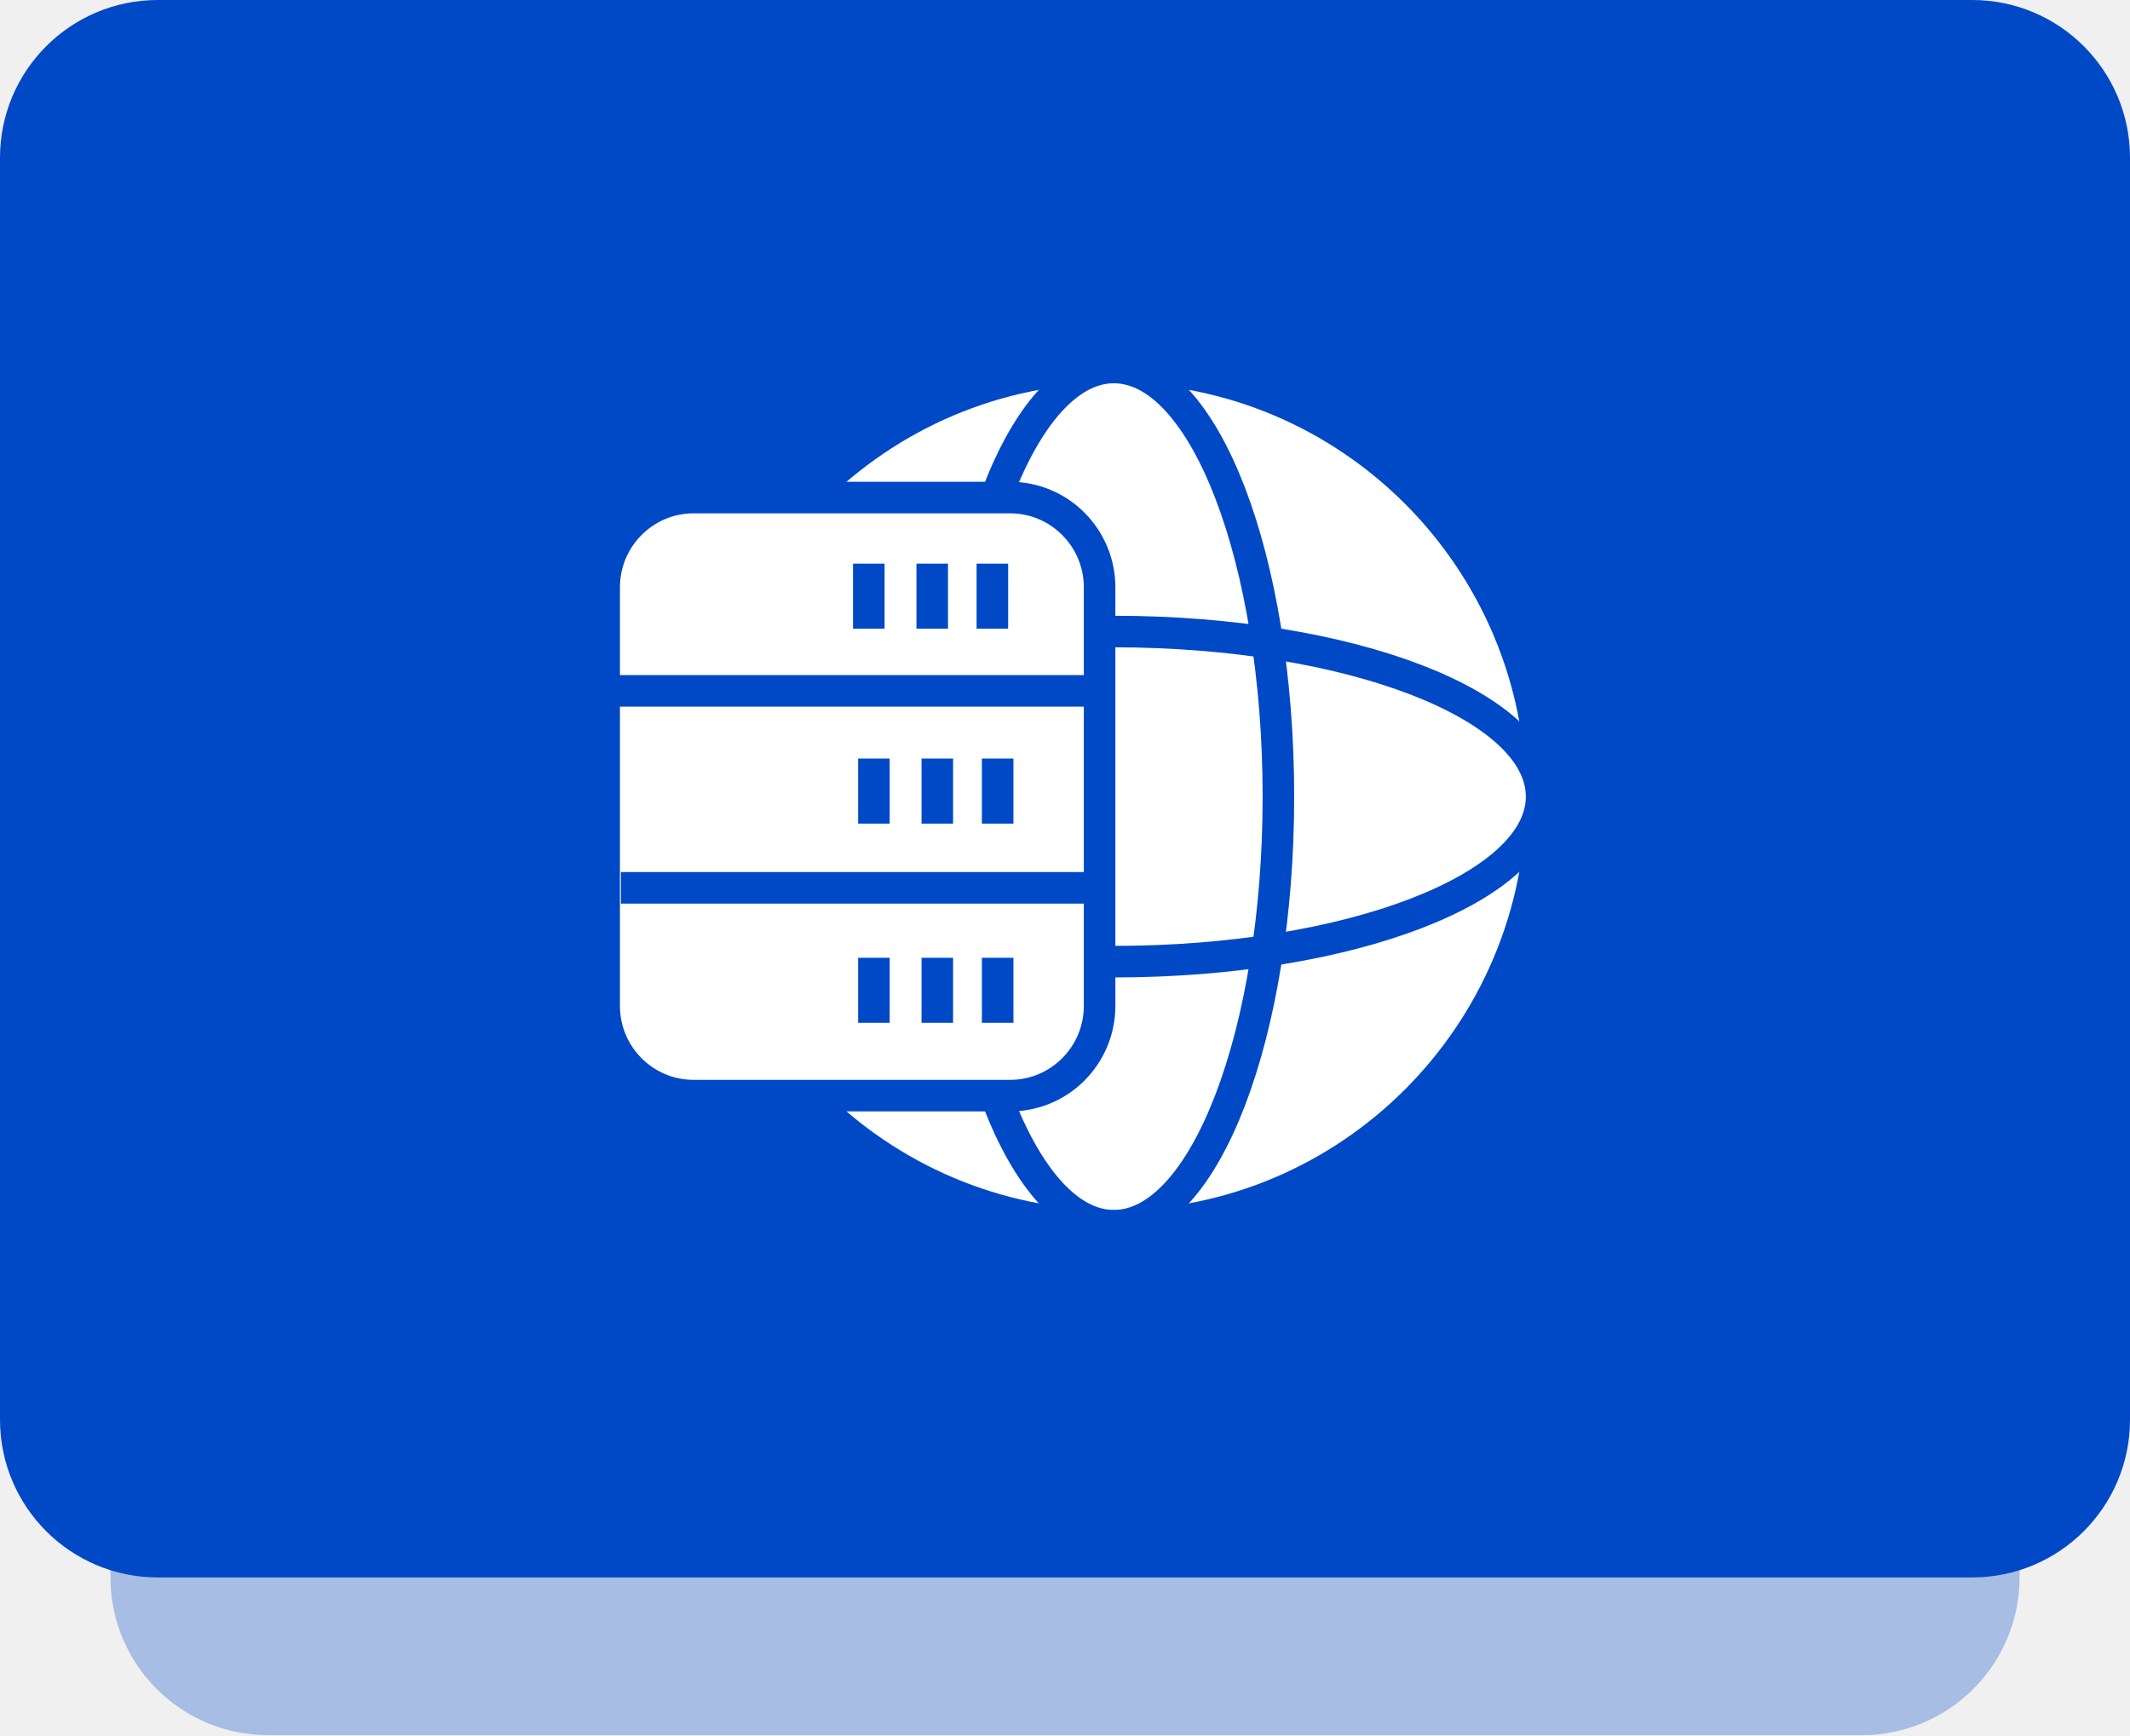
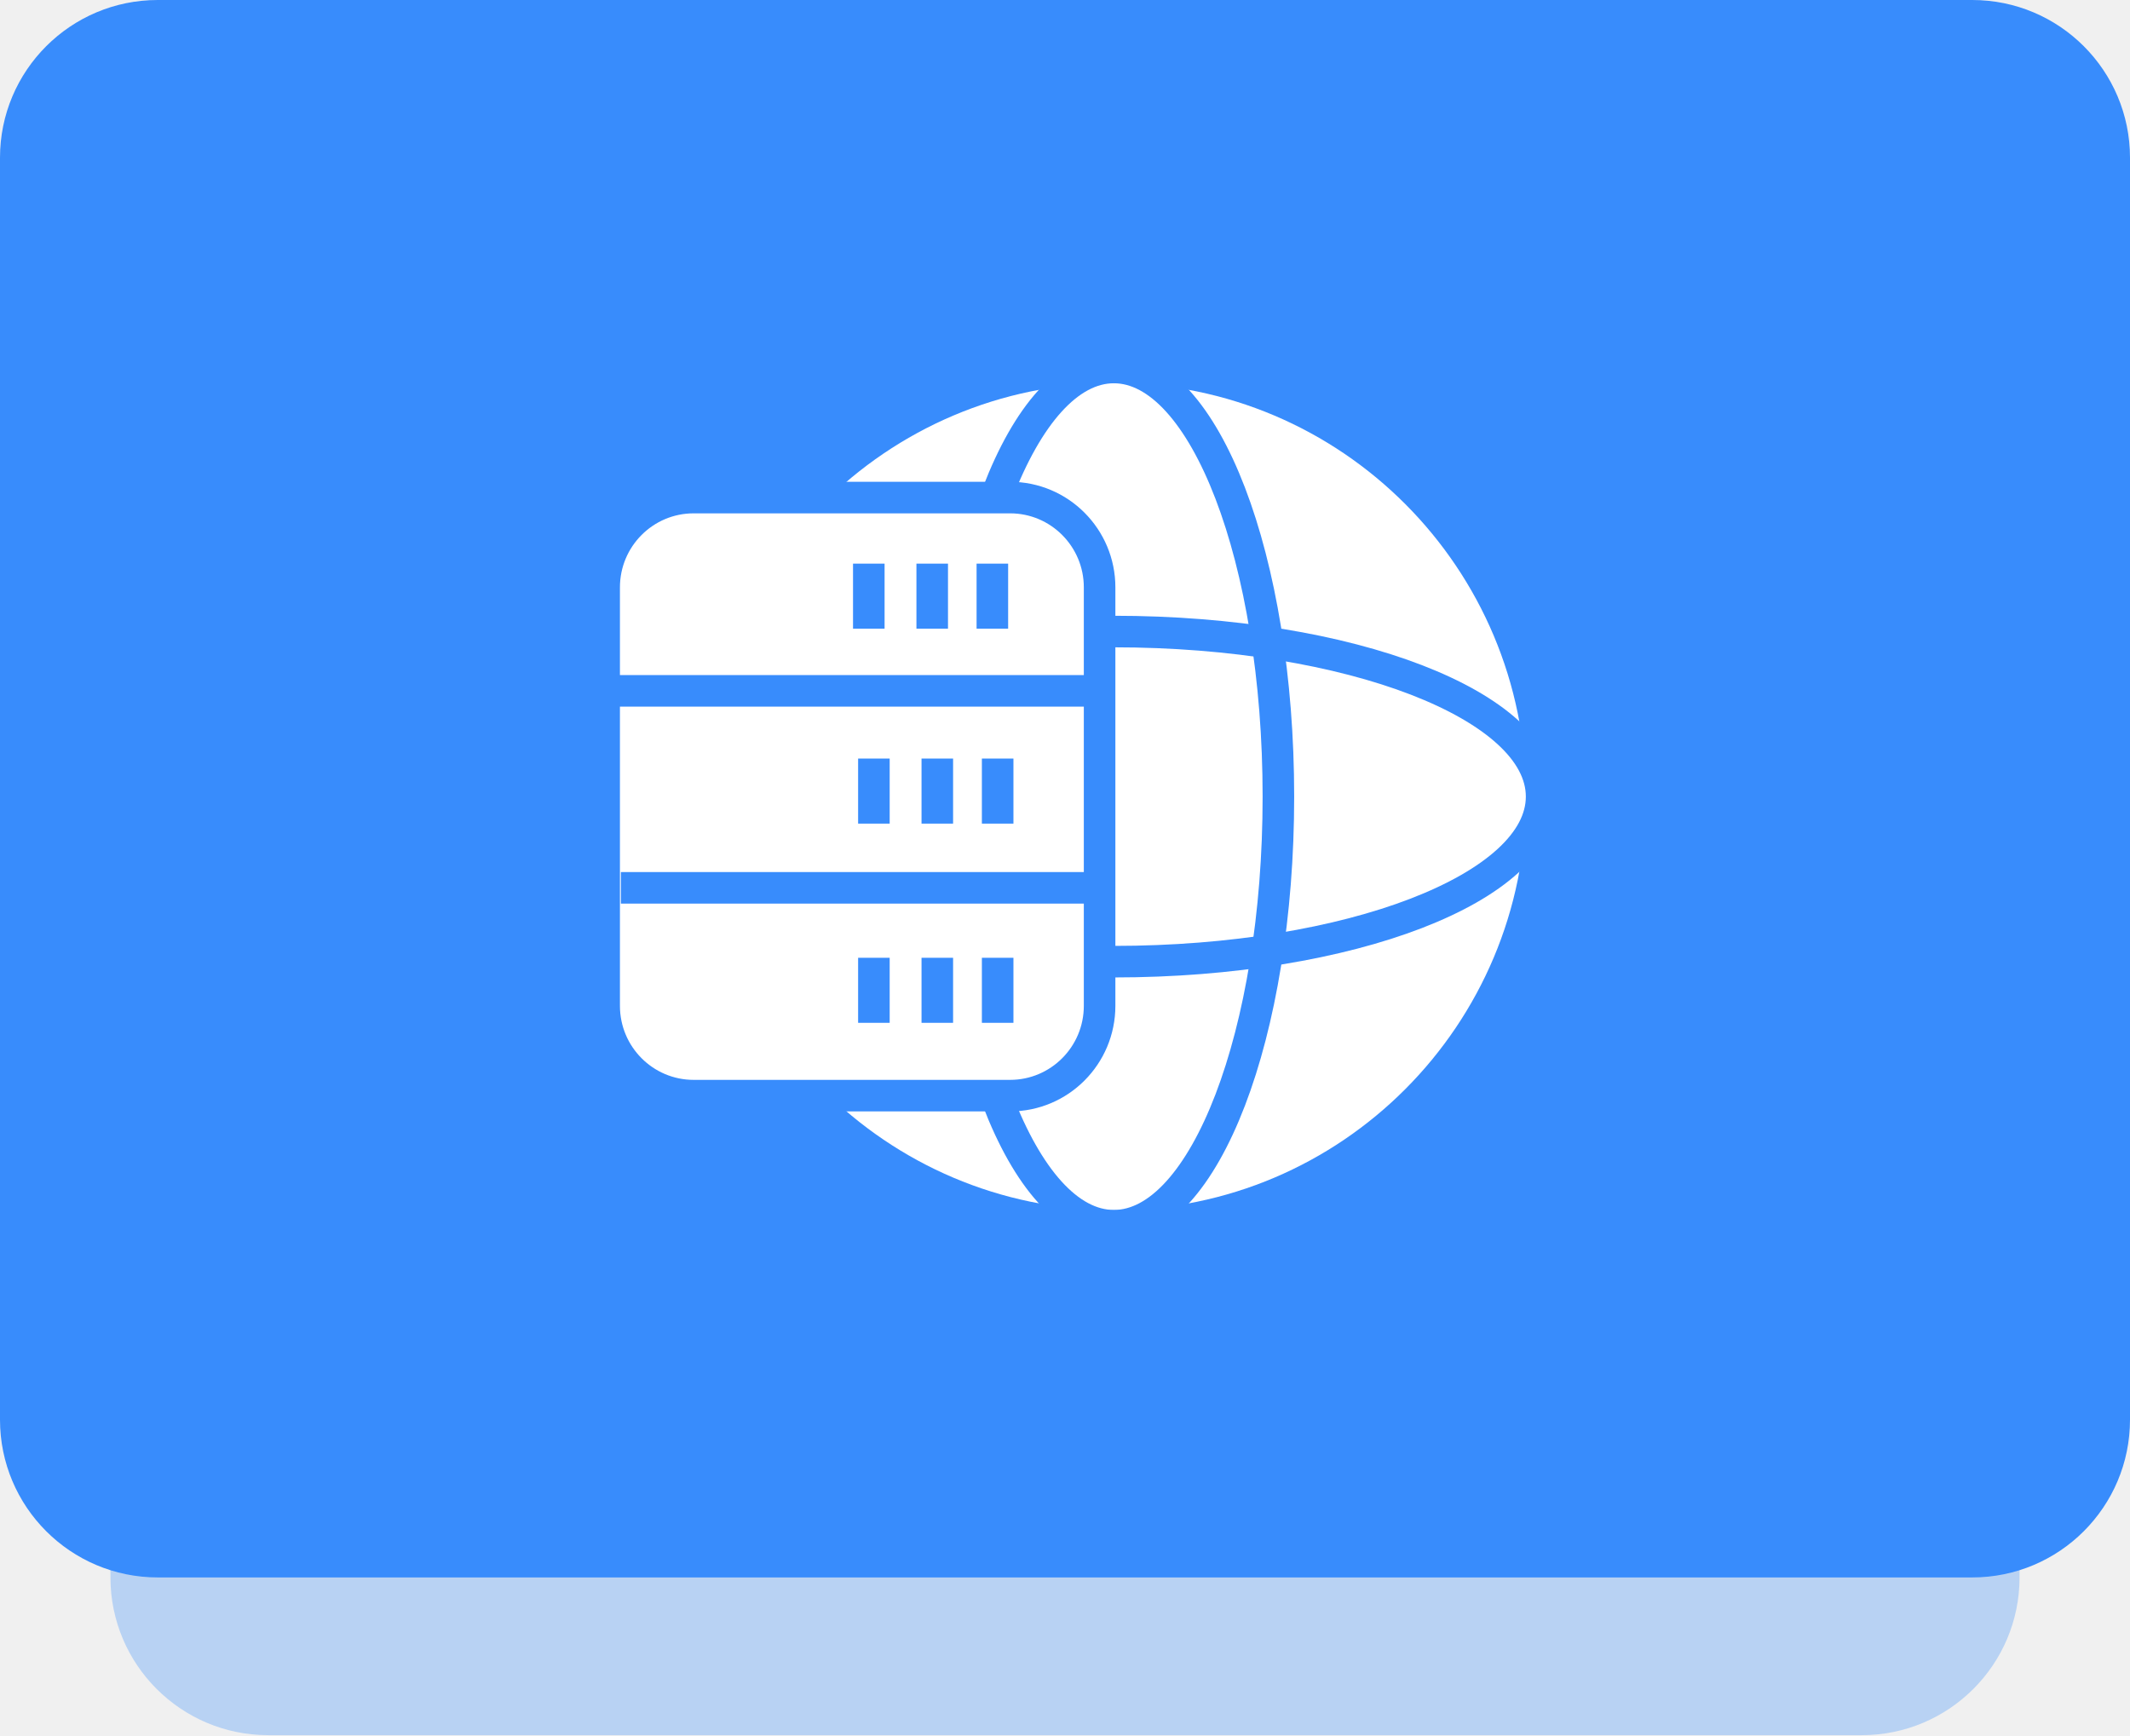
<svg xmlns="http://www.w3.org/2000/svg" width="135" height="110" viewBox="0 0 135 110" fill="none">
-   <rect x="7" y="20" width="121" height="90" rx="10" fill="#0049C6" fill-opacity="0.3" />
-   <rect width="135" height="100" rx="10" fill="#0049C6" />
+   <rect x="7" y="20" width="121" height="90" rx="10" fill="#388CFC" fill-opacity="0.3" />
+   <rect width="135" height="100" rx="10" fill="#388CFC" />
  <path d="M70.597 76.718C85.028 76.718 96.726 64.98 96.726 50.5C96.726 36.02 85.028 24.282 70.597 24.282C56.167 24.282 44.469 36.02 44.469 50.5C44.469 64.98 56.167 76.718 70.597 76.718Z" fill="white" />
-   <path d="M70.597 77.703C76.357 77.703 81.025 65.524 81.025 50.5C81.025 35.476 76.357 23.297 70.597 23.297C64.838 23.297 60.169 35.476 60.169 50.5C60.169 65.524 64.838 77.703 70.597 77.703Z" stroke="#0049C6" stroke-width="2" stroke-miterlimit="10" />
-   <path d="M70.597 60.964C85.57 60.964 97.708 56.279 97.708 50.5C97.708 44.721 85.57 40.036 70.597 40.036C55.625 40.036 43.487 44.721 43.487 50.5C43.487 56.279 55.625 60.964 70.597 60.964Z" stroke="#0049C6" stroke-width="2" stroke-miterlimit="10" />
-   <path d="M64.02 31.543H43.965C40.832 31.543 38.292 34.092 38.292 37.235V63.764C38.292 66.908 40.832 69.457 43.965 69.457H64.02C67.153 69.457 69.693 66.908 69.693 63.764V37.235C69.693 34.092 67.153 31.543 64.02 31.543Z" fill="white" stroke="#0049C6" stroke-width="2" stroke-miterlimit="10" />
-   <path d="M38.499 43.796H69.163" stroke="#0049C6" stroke-width="2" stroke-miterlimit="10" />
-   <path d="M39.352 56.283H70.029" stroke="#0049C6" stroke-width="2" stroke-miterlimit="10" />
-   <path d="M55.065 35.731V39.855" stroke="#0049C6" stroke-width="2" stroke-miterlimit="10" />
-   <path d="M59.084 35.731V39.855" stroke="#0049C6" stroke-width="2" stroke-miterlimit="10" />
-   <path d="M62.896 35.731V39.855" stroke="#0049C6" stroke-width="2" stroke-miterlimit="10" />
-   <path d="M55.388 48.088V52.212" stroke="#0049C6" stroke-width="2" stroke-miterlimit="10" />
-   <path d="M59.407 48.088V52.212" stroke="#0049C6" stroke-width="2" stroke-miterlimit="10" />
-   <path d="M63.232 48.088V52.212" stroke="#0049C6" stroke-width="2" stroke-miterlimit="10" />
-   <path d="M55.388 60.718V64.841" stroke="#0049C6" stroke-width="2" stroke-miterlimit="10" />
-   <path d="M59.407 60.718V64.841" stroke="#0049C6" stroke-width="2" stroke-miterlimit="10" />
-   <path d="M63.232 60.718V64.841" stroke="#0049C6" stroke-width="2" stroke-miterlimit="10" />
+   <path d="M70.597 77.703C76.357 77.703 81.025 65.524 81.025 50.5C81.025 35.476 76.357 23.297 70.597 23.297C64.838 23.297 60.169 35.476 60.169 50.5C60.169 65.524 64.838 77.703 70.597 77.703Z" stroke="#388CFC" stroke-width="2" stroke-miterlimit="10" />
+   <path d="M70.597 60.964C85.57 60.964 97.708 56.279 97.708 50.5C97.708 44.721 85.57 40.036 70.597 40.036C55.625 40.036 43.487 44.721 43.487 50.5C43.487 56.279 55.625 60.964 70.597 60.964Z" stroke="#388CFC" stroke-width="2" stroke-miterlimit="10" />
+   <path d="M64.02 31.543H43.965C40.832 31.543 38.292 34.092 38.292 37.235V63.764C38.292 66.908 40.832 69.457 43.965 69.457H64.02C67.153 69.457 69.693 66.908 69.693 63.764V37.235C69.693 34.092 67.153 31.543 64.02 31.543Z" fill="white" stroke="#388CFC" stroke-width="2" stroke-miterlimit="10" />
+   <path d="M38.499 43.796H69.163" stroke="#388CFC" stroke-width="2" stroke-miterlimit="10" />
+   <path d="M39.352 56.283H70.029" stroke="#388CFC" stroke-width="2" stroke-miterlimit="10" />
+   <path d="M55.065 35.731V39.855" stroke="#388CFC" stroke-width="2" stroke-miterlimit="10" />
+   <path d="M59.084 35.731V39.855" stroke="#388CFC" stroke-width="2" stroke-miterlimit="10" />
+   <path d="M62.896 35.731V39.855" stroke="#388CFC" stroke-width="2" stroke-miterlimit="10" />
+   <path d="M55.388 48.088V52.212" stroke="#388CFC" stroke-width="2" stroke-miterlimit="10" />
+   <path d="M59.407 48.088V52.212" stroke="#388CFC" stroke-width="2" stroke-miterlimit="10" />
+   <path d="M63.232 48.088V52.212" stroke="#388CFC" stroke-width="2" stroke-miterlimit="10" />
+   <path d="M55.388 60.718V64.841" stroke="#388CFC" stroke-width="2" stroke-miterlimit="10" />
+   <path d="M59.407 60.718V64.841" stroke="#388CFC" stroke-width="2" stroke-miterlimit="10" />
+   <path d="M63.232 60.718V64.841" stroke="#388CFC" stroke-width="2" stroke-miterlimit="10" />
</svg>
